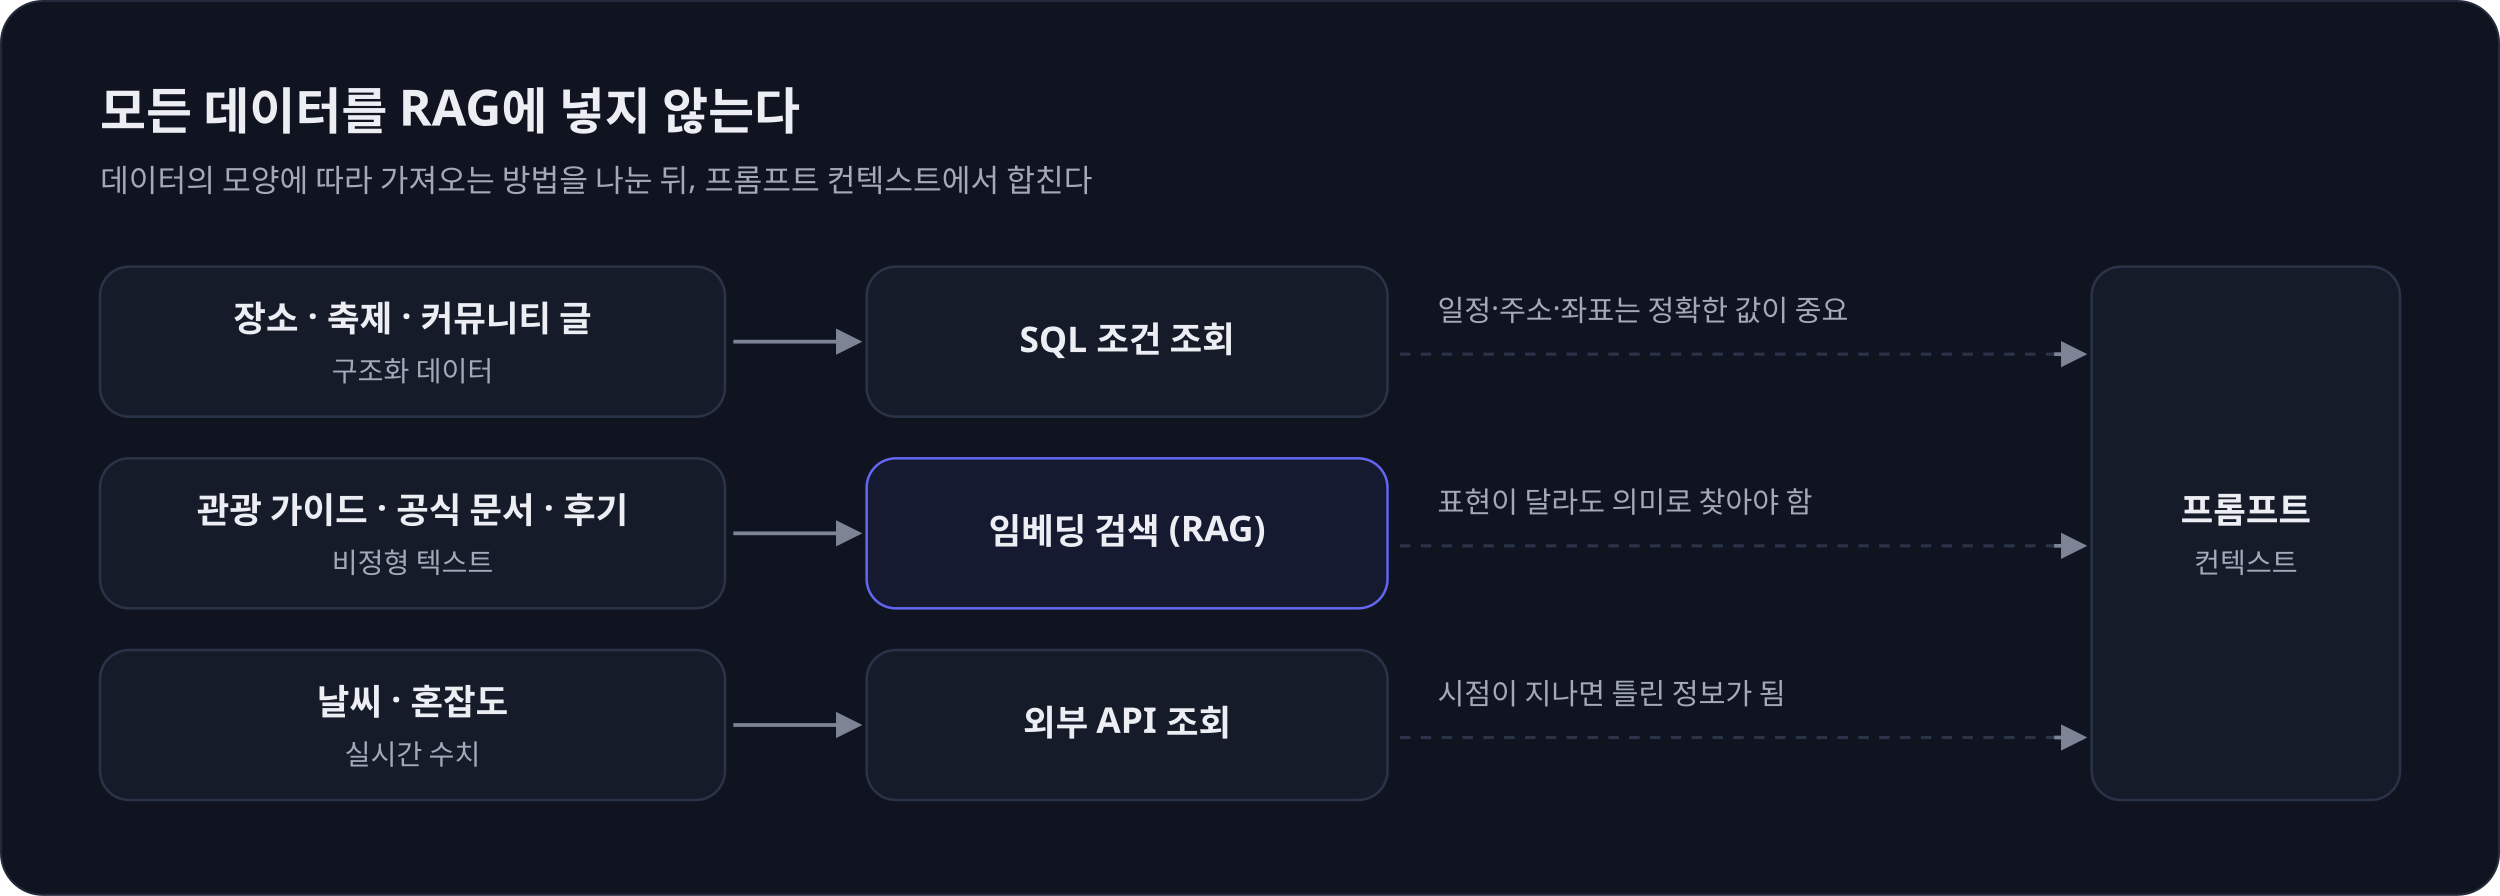
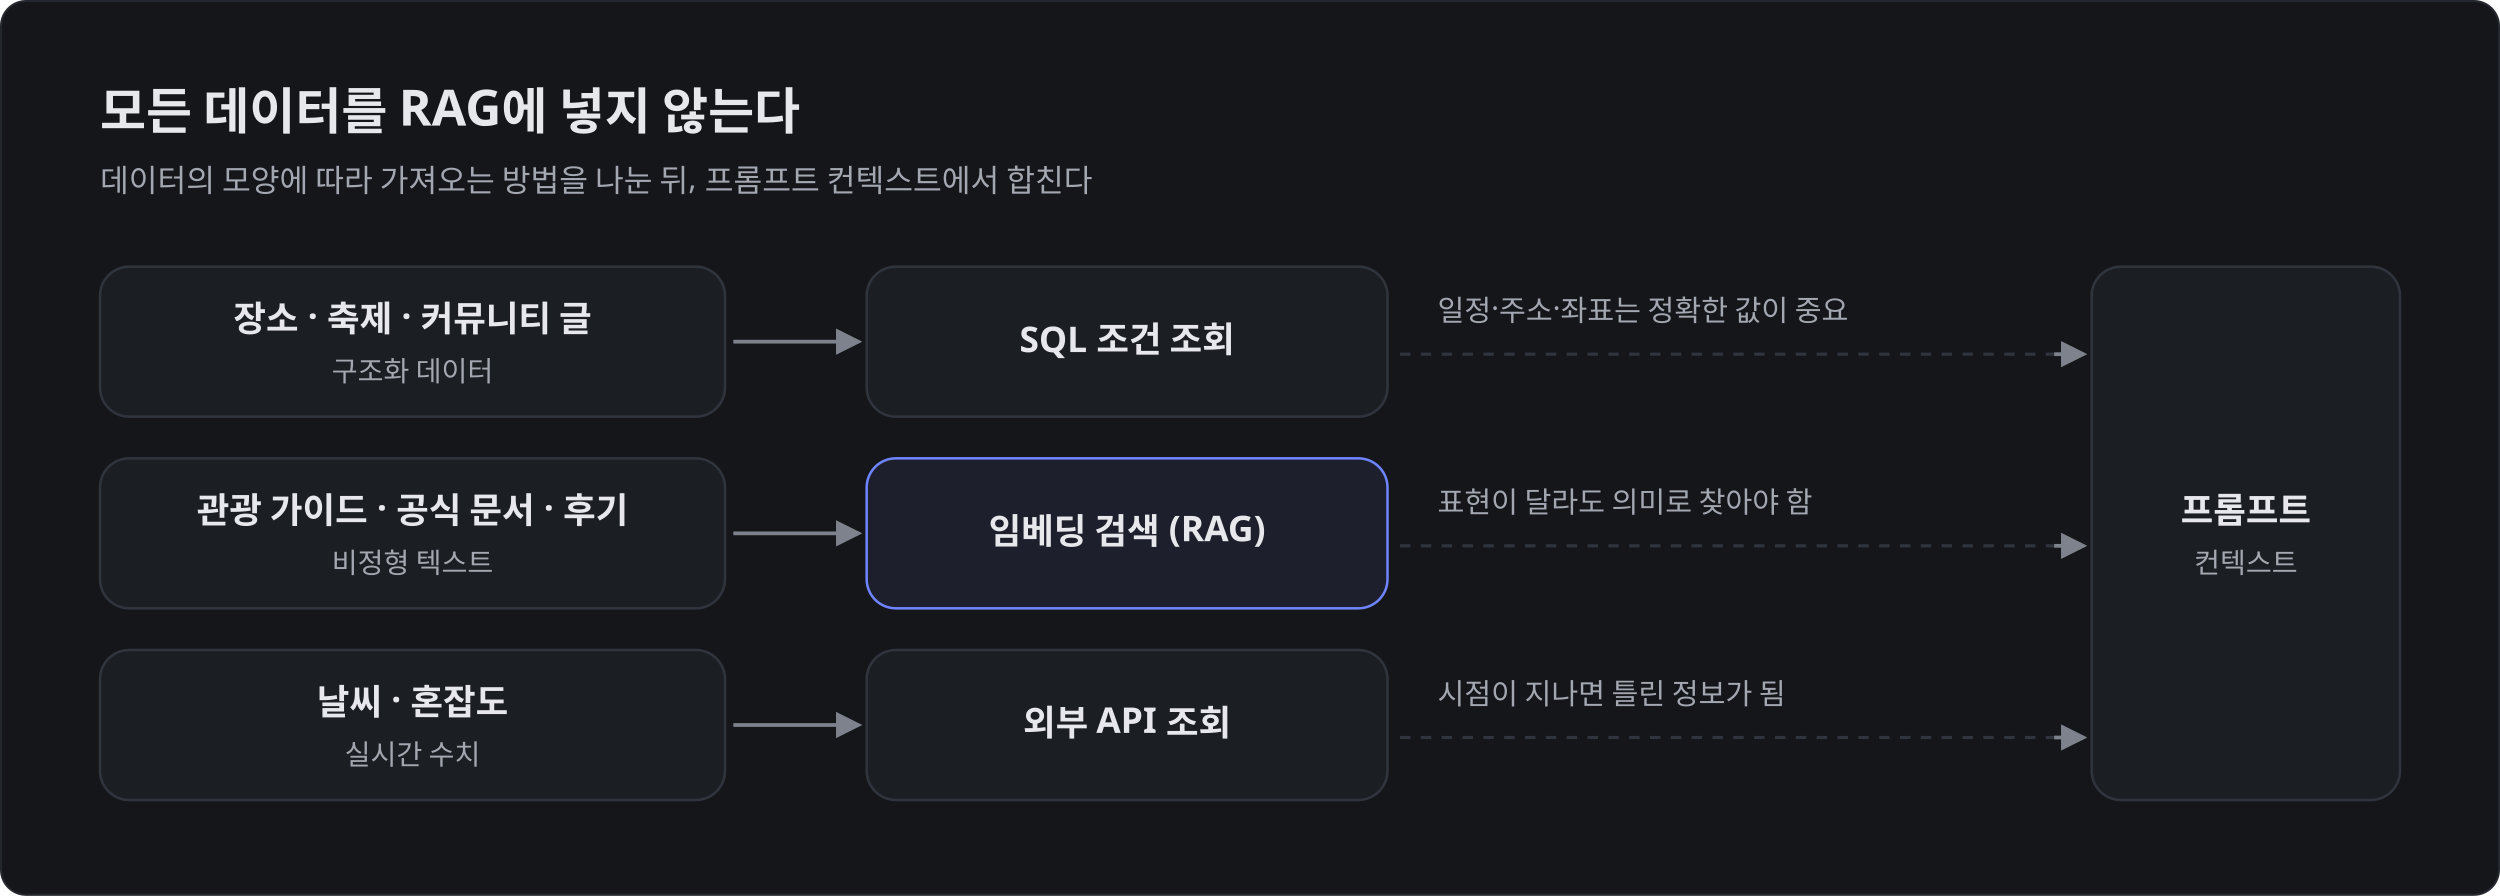
<svg xmlns="http://www.w3.org/2000/svg" viewBox="0 0 1200 430" width="1200" height="430" role="img" aria-label="데이터 종류별 조회 방식">
  <defs>
    <marker id="arw" viewBox="0 0 10 10" refX="8.5" refY="5" markerWidth="7" markerHeight="7" orient="auto-start-reverse">
-       <path d="M0 0 L10 5 L0 10 z" fill="#7c8496" />
+       <path d="M0 0 L10 5 L0 10 z" fill="#7d828c" />
    </marker>
    <marker id="arwA" viewBox="0 0 10 10" refX="8.5" refY="5" markerWidth="7" markerHeight="7" orient="auto-start-reverse">
-       <path d="M0 0 L10 5 L0 10 z" fill="#8b8ff8" />
+       <path d="M0 0 L10 5 L0 10 z" fill="#8b9dff" />
    </marker>
  </defs>
-   <rect x="0.5" y="0.5" width="1199" height="429" rx="20" fill="#0f1420" stroke="#222a3b" />
+   <rect x="0.5" y="0.5" width="1199" height="429" rx="12" fill="#14161a" stroke="#24272e" />
  <g font-family="'Pretendard Variable', Pretendard, 'Apple SD Gothic Neo', 'Malgun Gothic', 'Noto Sans KR', system-ui, sans-serif">
-     <text x="48" y="62" font-size="24" font-weight="700" fill="#eceef4" text-anchor="start">모든 데이터를 RAG에 넣지 않는다</text>
-     <text x="48" y="92" font-size="15" font-weight="400" fill="#a3a9b8" text-anchor="start">데이터의 모양에 따라 가져오는 방법을 나눈 뒤, 프롬프트 컨텍스트에서 합친다</text>
-     <rect x="48" y="128" width="300" height="72" rx="14" fill="#151b29" stroke="#2a3347" stroke-width="1.2" />
-     <text x="198" y="159" font-size="17" font-weight="650" fill="#eceef4" text-anchor="middle">장소 · 축제 · 커뮤니티 글</text>
-     <text x="198" y="183" font-size="13.5" font-weight="400" fill="#a3a9b8" text-anchor="middle">구조화 데이터</text>
-     <path d="M352 164 L412 164" stroke="#7c8496" stroke-width="1.8" fill="none" marker-end="url(#arw)" />
-     <rect x="416" y="128" width="250" height="72" rx="14" fill="#151b29" stroke="#2a3347" stroke-width="1.2" />
-     <text x="541" y="169" font-size="17" font-weight="650" fill="#eceef4" text-anchor="middle">SQL 조건 조회</text>
-     <text x="690" y="154" font-size="14" font-weight="400" fill="#a3a9b8" text-anchor="start">일정·주소·좌표는 정확한 값이 중요</text>
-     <path d="M672 170 L986 170" stroke="#2a3347" stroke-dasharray="5 5" stroke-width="1.5" />
-     <rect x="48" y="220" width="300" height="72" rx="14" fill="#151b29" stroke="#2a3347" stroke-width="1.2" />
-     <text x="198" y="251" font-size="17" font-weight="650" fill="#eceef4" text-anchor="middle">관광 가이드 · 공식 문서 · 후기</text>
-     <text x="198" y="275" font-size="13.5" font-weight="400" fill="#a3a9b8" text-anchor="middle">비정형 텍스트</text>
-     <path d="M352 256 L412 256" stroke="#7c8496" stroke-width="1.8" fill="none" marker-end="url(#arw)" />
-     <rect x="416" y="220" width="250" height="72" rx="14" fill="rgba(99,102,241,0.08)" stroke="#6366f1" stroke-width="1.2" />
-     <text x="541" y="261" font-size="17" font-weight="650" fill="#eceef4" text-anchor="middle">임베딩 검색 (RAG)</text>
-     <text x="690" y="246" font-size="14" font-weight="400" fill="#a3a9b8" text-anchor="start">표현이 달라도 의미로 찾아야 함</text>
-     <path d="M672 262 L986 262" stroke="#2a3347" stroke-dasharray="5 5" stroke-width="1.5" />
-     <rect x="48" y="312" width="300" height="72" rx="14" fill="#151b29" stroke="#2a3347" stroke-width="1.2" />
-     <text x="198" y="343" font-size="17" font-weight="650" fill="#eceef4" text-anchor="middle">날씨 · 혼잡도</text>
-     <text x="198" y="367" font-size="13.5" font-weight="400" fill="#a3a9b8" text-anchor="middle">실시간 수치</text>
-     <path d="M352 348 L412 348" stroke="#7c8496" stroke-width="1.8" fill="none" marker-end="url(#arw)" />
-     <rect x="416" y="312" width="250" height="72" rx="14" fill="#151b29" stroke="#2a3347" stroke-width="1.2" />
-     <text x="541" y="353" font-size="17" font-weight="650" fill="#eceef4" text-anchor="middle">외부 API 조회</text>
-     <text x="690" y="338" font-size="14" font-weight="400" fill="#a3a9b8" text-anchor="start">시점이 지나면 틀린 정보가 됨</text>
-     <path d="M672 354 L986 354" stroke="#2a3347" stroke-dasharray="5 5" stroke-width="1.5" />
-     <rect x="1004" y="128" width="148" height="256" rx="14" fill="#151b29" stroke="#2a3347" stroke-width="1.2" />
-     <text x="1078" y="251" font-size="17" font-weight="650" fill="#eceef4" text-anchor="middle">프롬프트</text>
-     <text x="1078" y="275" font-size="13.5" font-weight="400" fill="#a3a9b8" text-anchor="middle">컨텍스트</text>
-     <path d="M986 170 L1000 170" stroke="#7c8496" stroke-width="1.8" fill="none" marker-end="url(#arw)" />
-     <path d="M986 262 L1000 262" stroke="#7c8496" stroke-width="1.8" fill="none" marker-end="url(#arw)" />
-     <path d="M986 354 L1000 354" stroke="#7c8496" stroke-width="1.8" fill="none" marker-end="url(#arw)" />
+     <text x="48" y="62" font-size="24" font-weight="700" fill="#e7e8eb" text-anchor="start">모든 데이터를 RAG에 넣지 않는다</text>
+     <text x="48" y="92" font-size="15" font-weight="400" fill="#a3a7b0" text-anchor="start">데이터의 모양에 따라 가져오는 방법을 나눈 뒤, 프롬프트 컨텍스트에서 합친다</text>
+     <rect x="48" y="128" width="300" height="72" rx="14" fill="#1b1e23" stroke="#30343c" stroke-width="1.2" />
+     <text x="198" y="159" font-size="17" font-weight="650" fill="#e7e8eb" text-anchor="middle">장소 · 축제 · 커뮤니티 글</text>
+     <text x="198" y="183" font-size="13.5" font-weight="400" fill="#a3a7b0" text-anchor="middle">구조화 데이터</text>
+     <path d="M352 164 L412 164" stroke="#7d828c" stroke-width="1.8" fill="none" marker-end="url(#arw)" />
+     <rect x="416" y="128" width="250" height="72" rx="14" fill="#1b1e23" stroke="#30343c" stroke-width="1.2" />
+     <text x="541" y="169" font-size="17" font-weight="650" fill="#e7e8eb" text-anchor="middle">SQL 조건 조회</text>
+     <text x="690" y="154" font-size="14" font-weight="400" fill="#a3a7b0" text-anchor="start">일정·주소·좌표는 정확한 값이 중요</text>
+     <path d="M672 170 L986 170" stroke="#30343c" stroke-dasharray="5 5" stroke-width="1.5" />
+     <rect x="48" y="220" width="300" height="72" rx="14" fill="#1b1e23" stroke="#30343c" stroke-width="1.2" />
+     <text x="198" y="251" font-size="17" font-weight="650" fill="#e7e8eb" text-anchor="middle">관광 가이드 · 공식 문서 · 후기</text>
+     <text x="198" y="275" font-size="13.5" font-weight="400" fill="#a3a7b0" text-anchor="middle">비정형 텍스트</text>
+     <path d="M352 256 L412 256" stroke="#7d828c" stroke-width="1.8" fill="none" marker-end="url(#arw)" />
+     <rect x="416" y="220" width="250" height="72" rx="14" fill="rgba(139,157,255,0.08)" stroke="#6f84ff" stroke-width="1.2" />
+     <text x="541" y="261" font-size="17" font-weight="650" fill="#e7e8eb" text-anchor="middle">임베딩 검색 (RAG)</text>
+     <text x="690" y="246" font-size="14" font-weight="400" fill="#a3a7b0" text-anchor="start">표현이 달라도 의미로 찾아야 함</text>
+     <path d="M672 262 L986 262" stroke="#30343c" stroke-dasharray="5 5" stroke-width="1.5" />
+     <rect x="48" y="312" width="300" height="72" rx="14" fill="#1b1e23" stroke="#30343c" stroke-width="1.2" />
+     <text x="198" y="343" font-size="17" font-weight="650" fill="#e7e8eb" text-anchor="middle">날씨 · 혼잡도</text>
+     <text x="198" y="367" font-size="13.5" font-weight="400" fill="#a3a7b0" text-anchor="middle">실시간 수치</text>
+     <path d="M352 348 L412 348" stroke="#7d828c" stroke-width="1.8" fill="none" marker-end="url(#arw)" />
+     <rect x="416" y="312" width="250" height="72" rx="14" fill="#1b1e23" stroke="#30343c" stroke-width="1.2" />
+     <text x="541" y="353" font-size="17" font-weight="650" fill="#e7e8eb" text-anchor="middle">외부 API 조회</text>
+     <text x="690" y="338" font-size="14" font-weight="400" fill="#a3a7b0" text-anchor="start">시점이 지나면 틀린 정보가 됨</text>
+     <path d="M672 354 L986 354" stroke="#30343c" stroke-dasharray="5 5" stroke-width="1.5" />
+     <rect x="1004" y="128" width="148" height="256" rx="14" fill="#1b1e23" stroke="#30343c" stroke-width="1.2" />
+     <text x="1078" y="251" font-size="17" font-weight="650" fill="#e7e8eb" text-anchor="middle">프롬프트</text>
+     <text x="1078" y="275" font-size="13.5" font-weight="400" fill="#a3a7b0" text-anchor="middle">컨텍스트</text>
+     <path d="M986 170 L1000 170" stroke="#7d828c" stroke-width="1.8" fill="none" marker-end="url(#arw)" />
+     <path d="M986 262 L1000 262" stroke="#7d828c" stroke-width="1.8" fill="none" marker-end="url(#arw)" />
+     <path d="M986 354 L1000 354" stroke="#7d828c" stroke-width="1.8" fill="none" marker-end="url(#arw)" />
  </g>
</svg>
